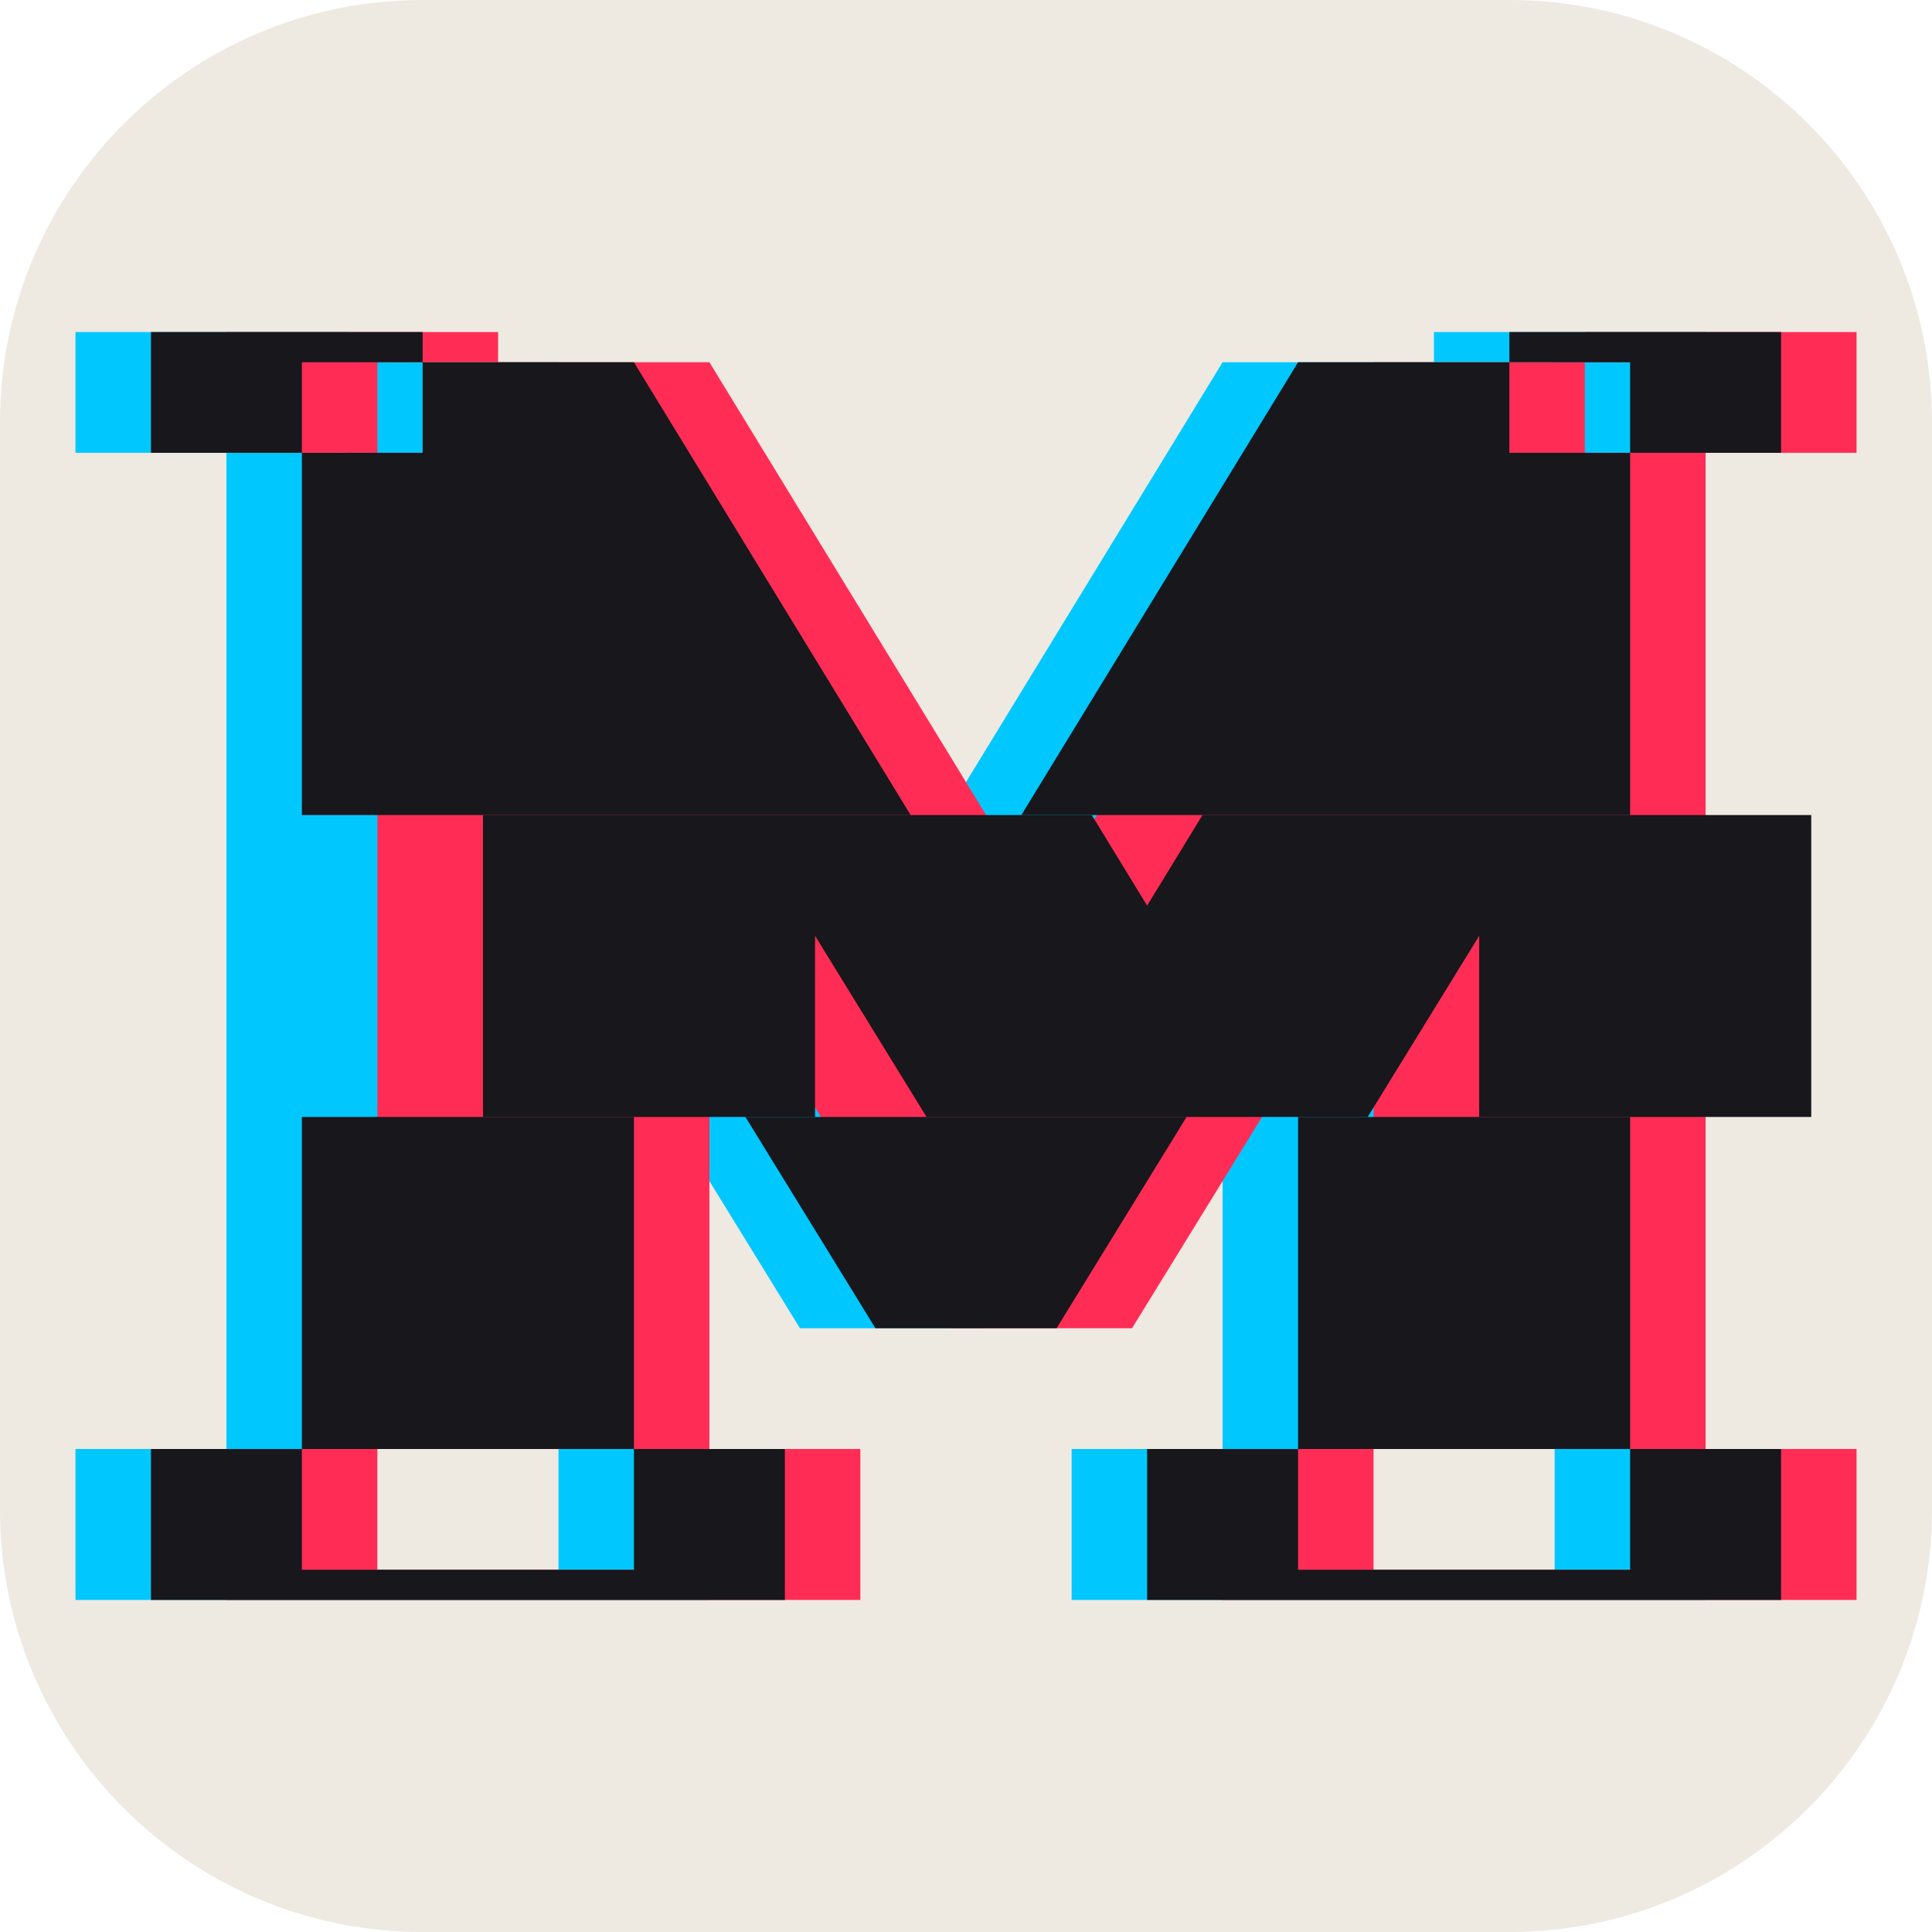
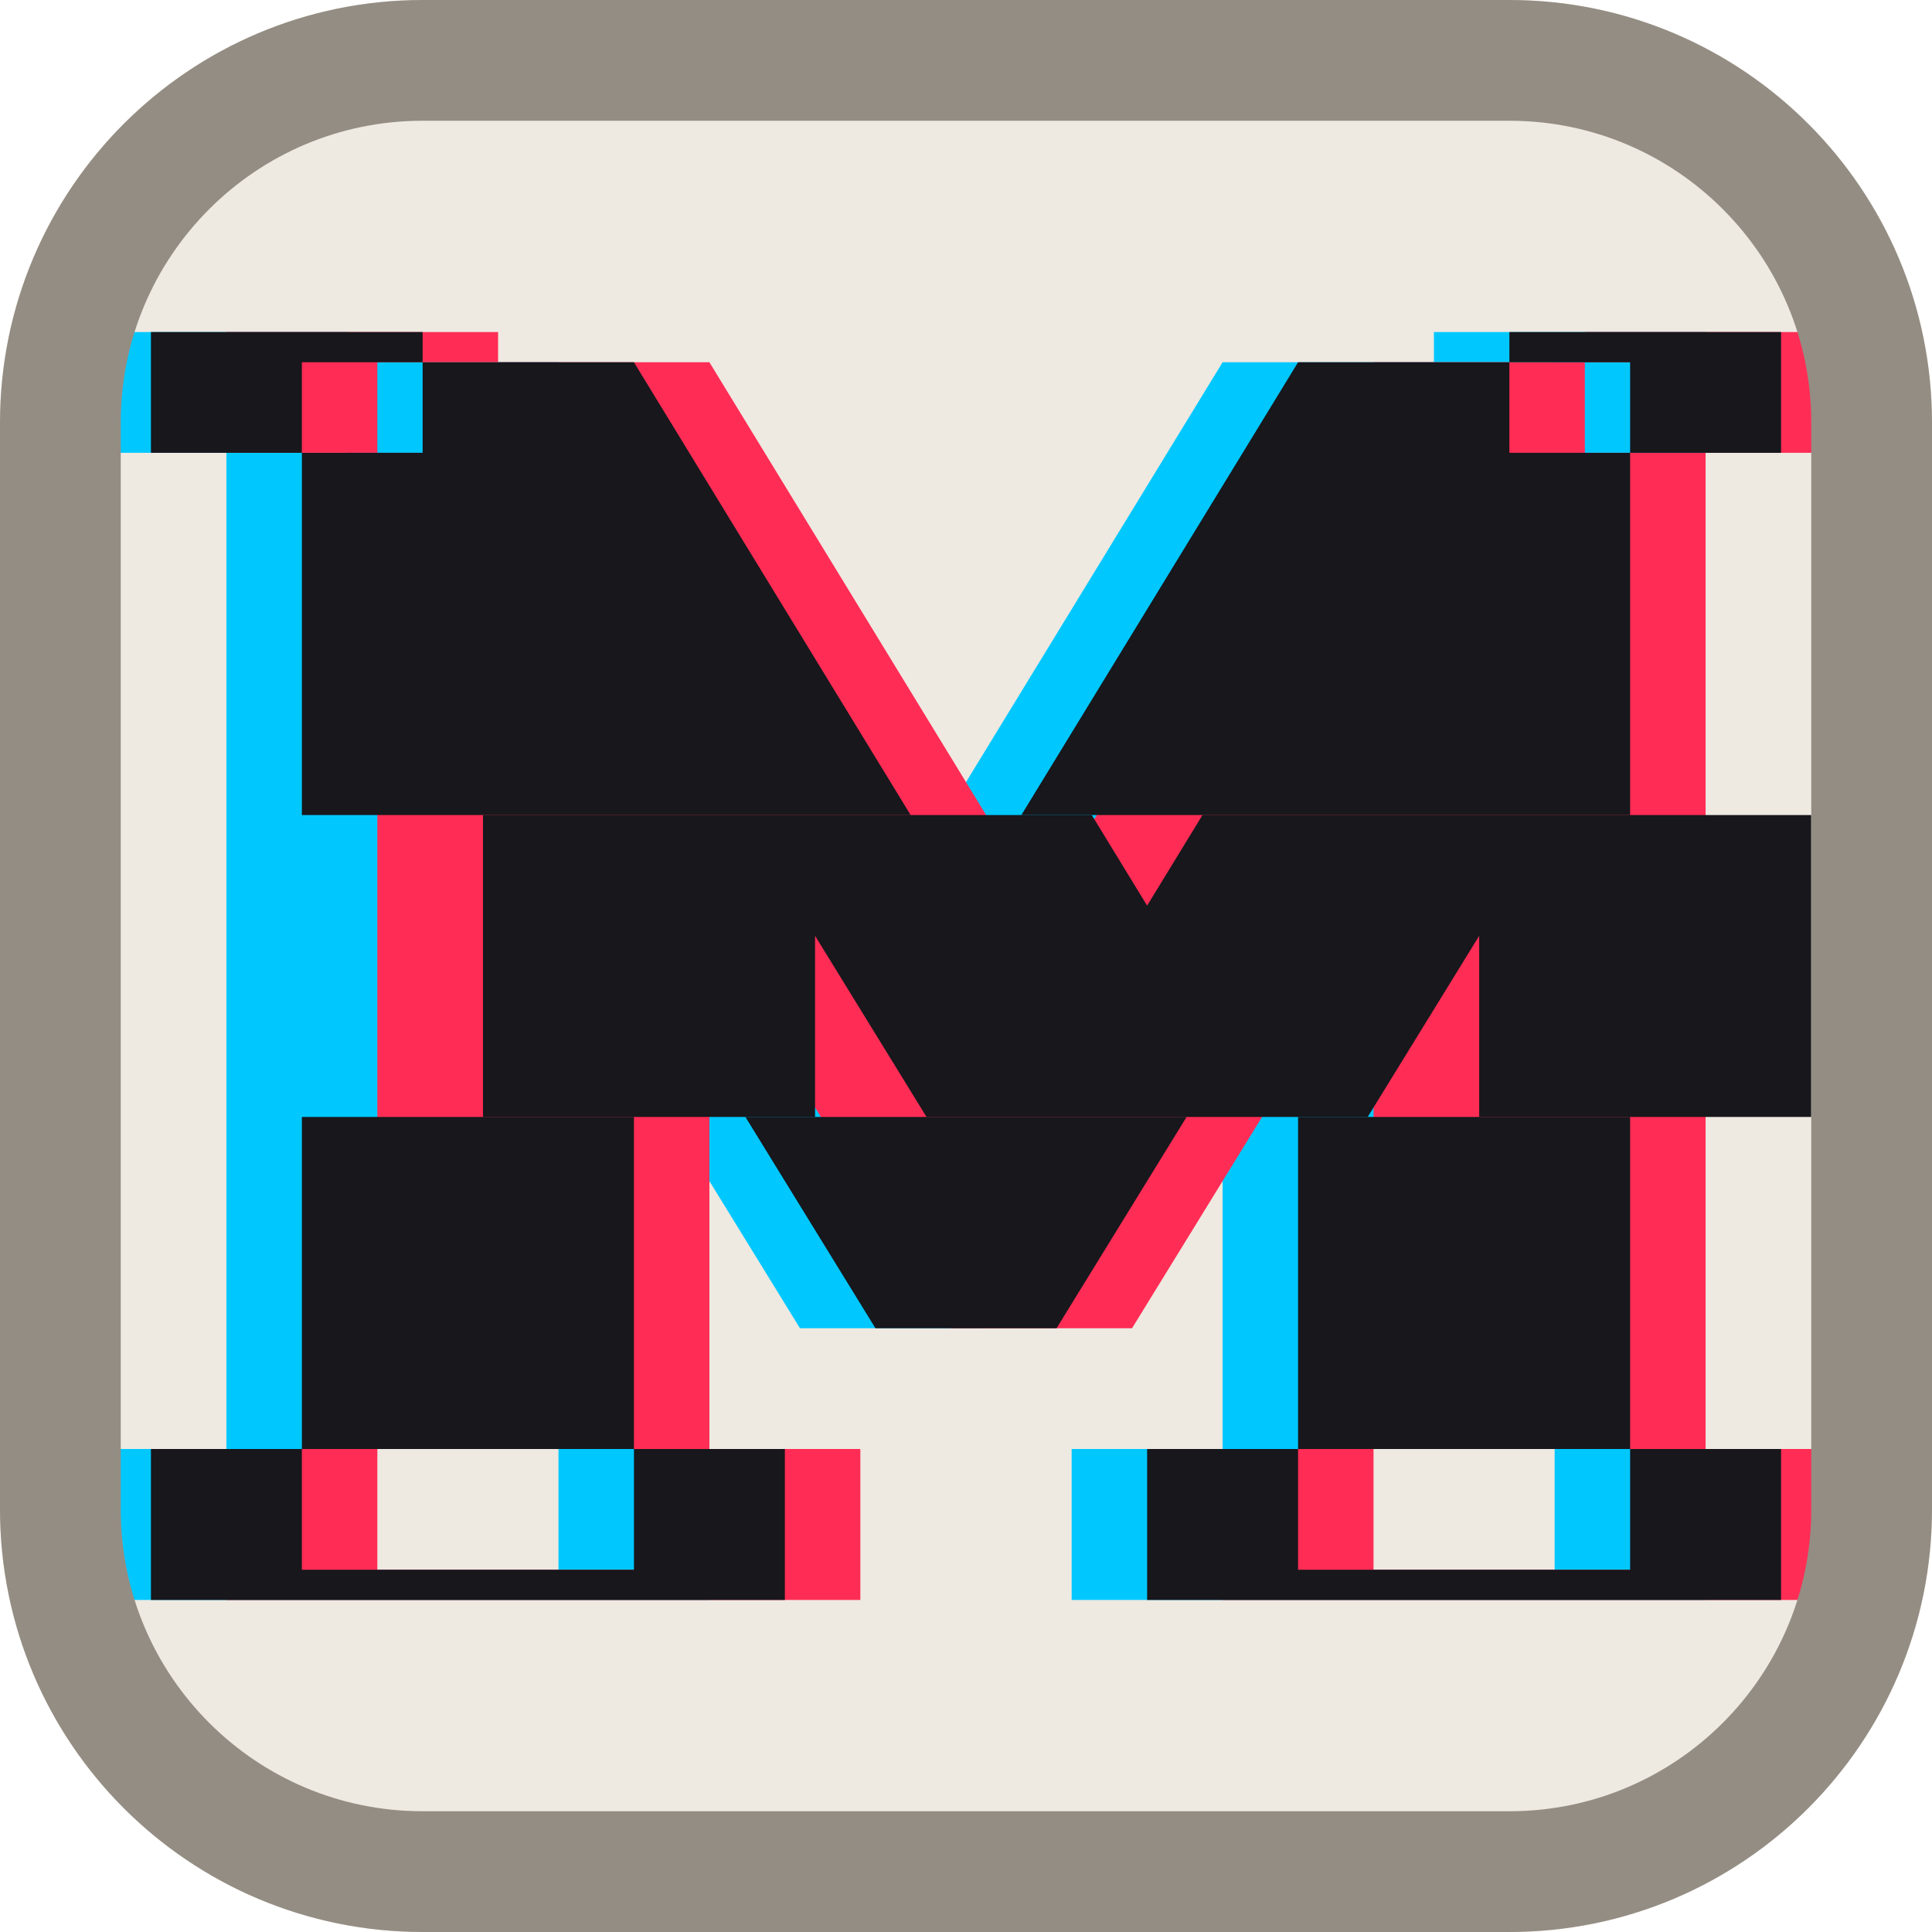
<svg xmlns="http://www.w3.org/2000/svg" viewBox="0 0 64 64" role="img" aria-label="MERIDIUS">
  <defs>
    <path id="L" d="M10 52V12H21L32 30L43 12H54V52H43V31L35 44H29L21 31V52Z M5 48H26V53H5Z M38 48H59V53H38Z M5 11H14V15H5Z M50 11H59V15H50Z" fill-rule="evenodd" />
    <clipPath id="b0">
      <rect x="-10" y="0" width="84" height="27" />
    </clipPath>
    <clipPath id="b1">
      <rect x="-10" y="27" width="84" height="10" />
    </clipPath>
    <clipPath id="b2">
      <rect x="-10" y="37" width="84" height="27" />
    </clipPath>
  </defs>
  <rect width="64" height="64" rx="14" fill="#EEE9E1" />
  <use href="#L" x="-2.5" fill="#00C8FF" />
  <use href="#L" x="2.5" fill="#FF2D55" />
  <g clip-path="url(#b0)">
    <use href="#L" x="0" fill="#17171C" />
  </g>
  <g clip-path="url(#b1)">
    <use href="#L" x="6" fill="#17171C" />
  </g>
  <g clip-path="url(#b2)">
    <use href="#L" x="0" fill="#17171C" />
  </g>
+   <rect x="2" y="2" width="60" height="60" rx="12" fill="none" stroke="#948D83" stroke-width="4" />
</svg>
